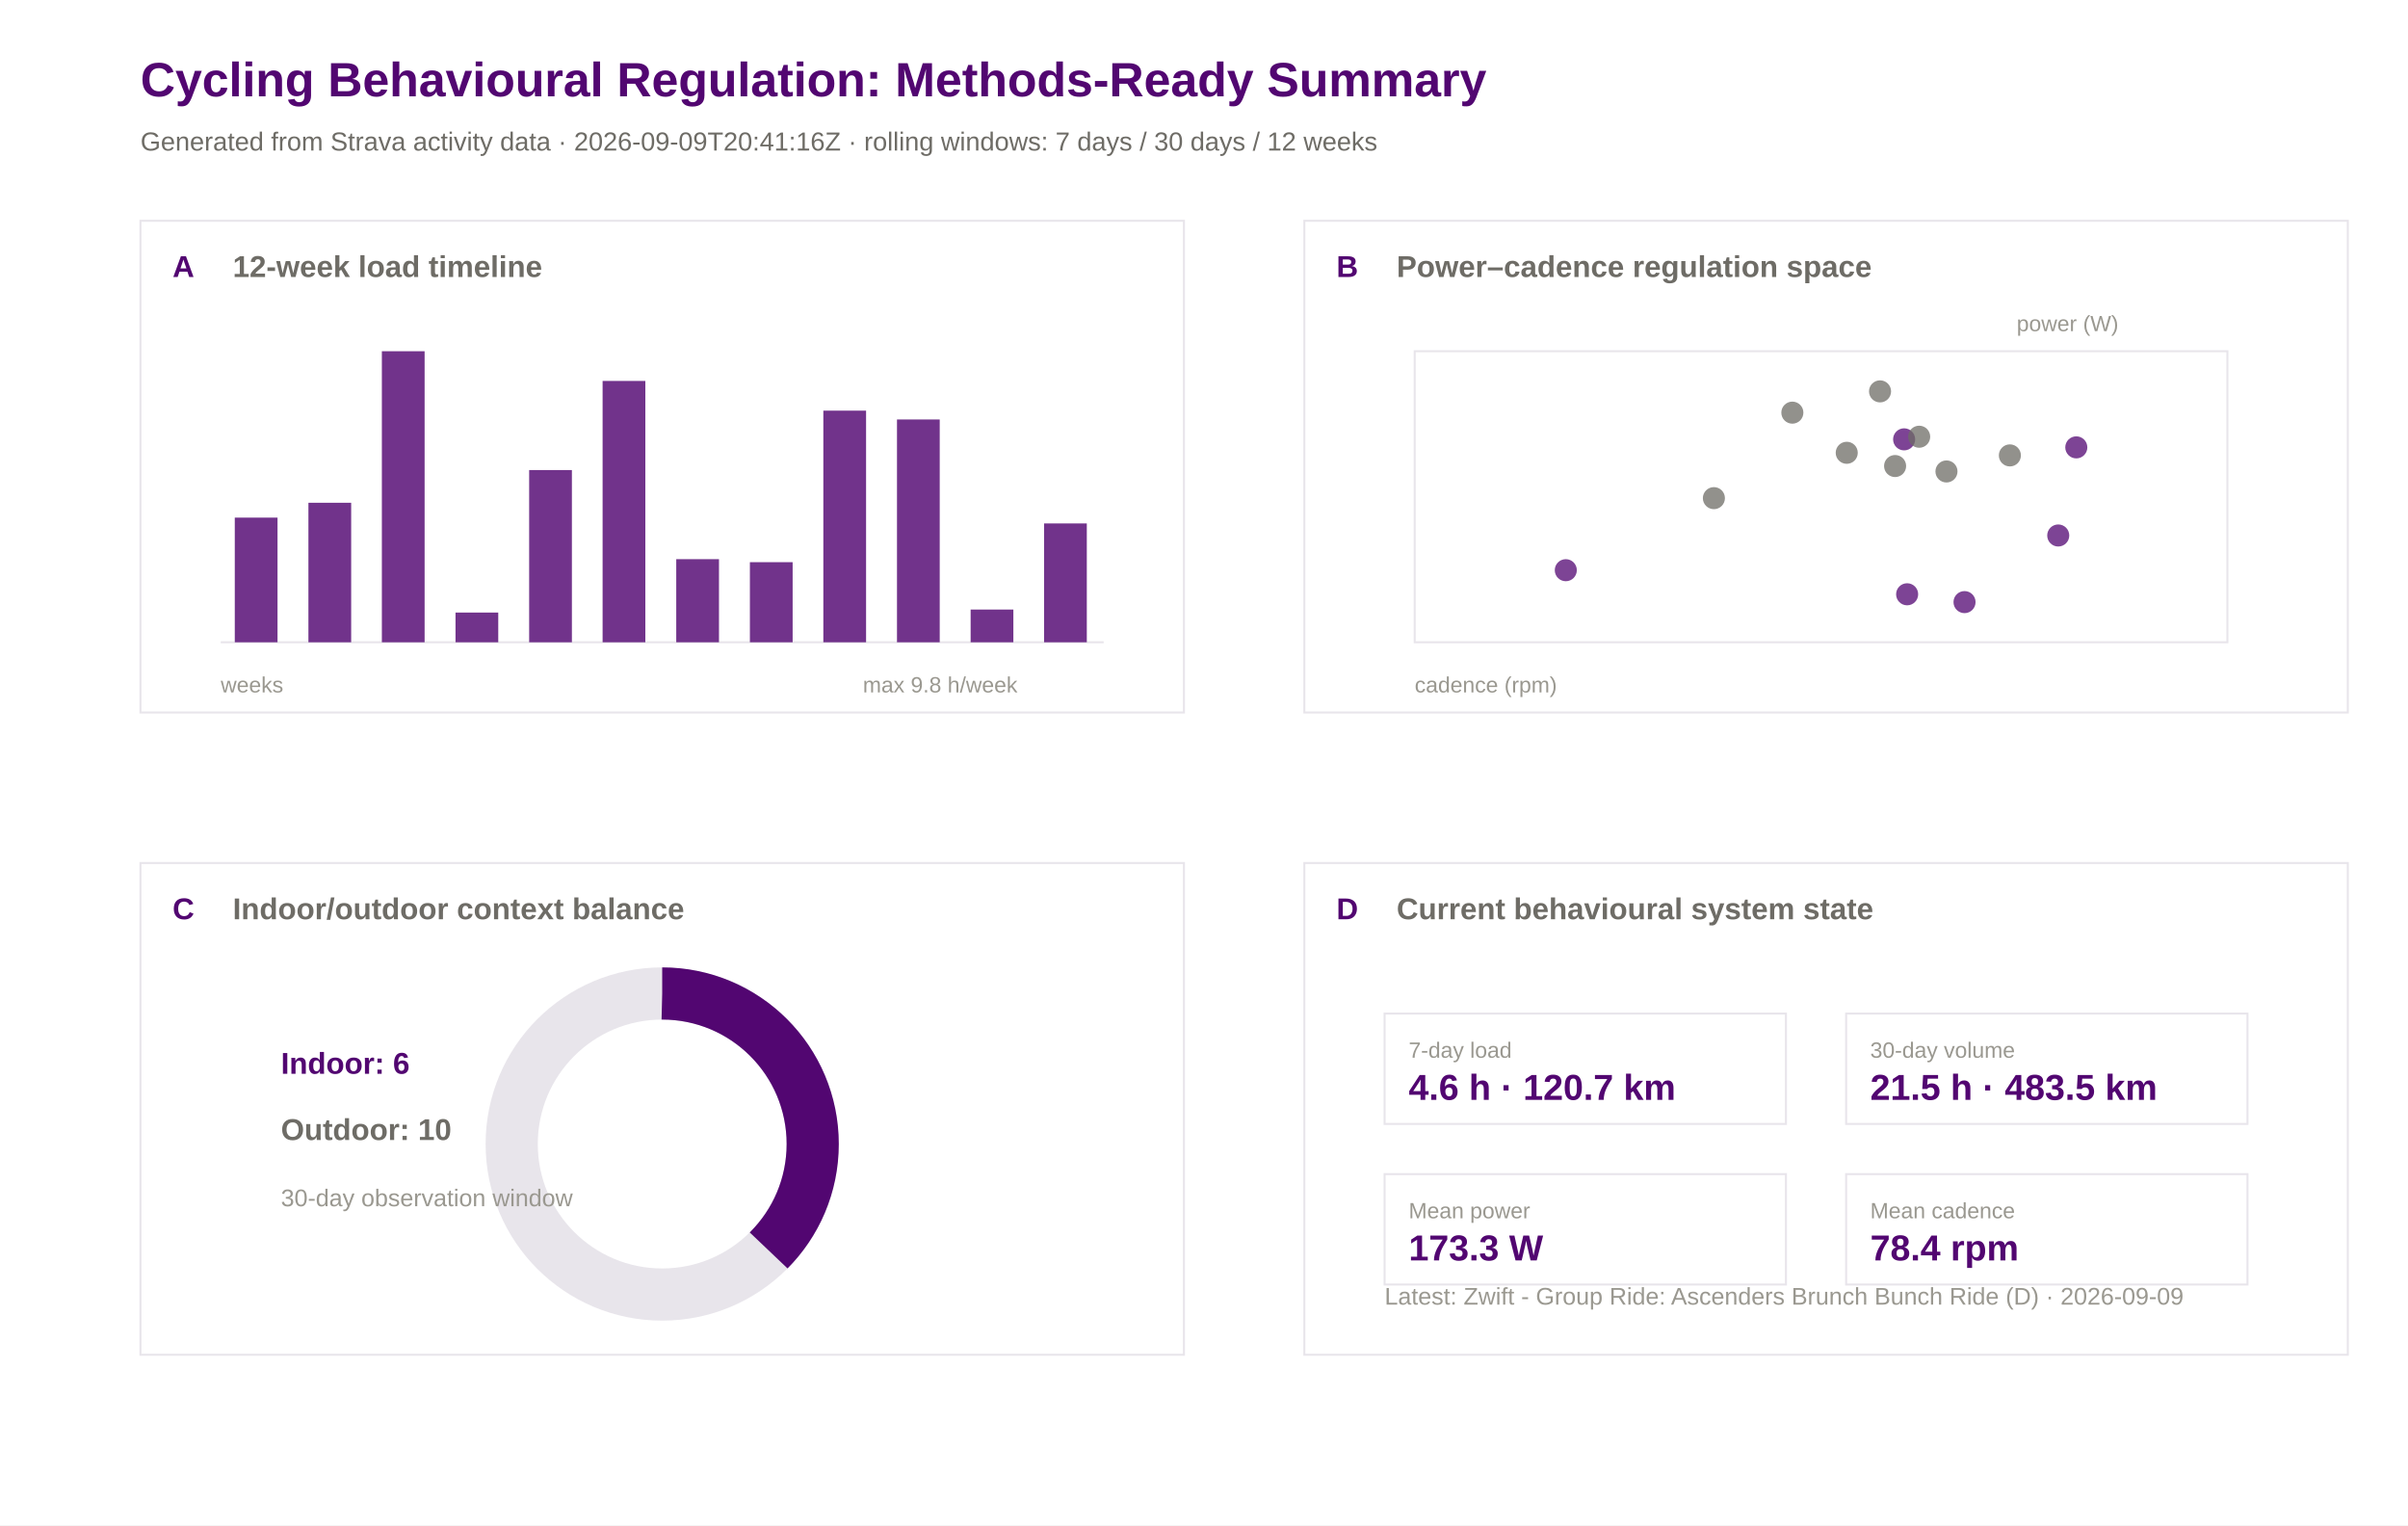
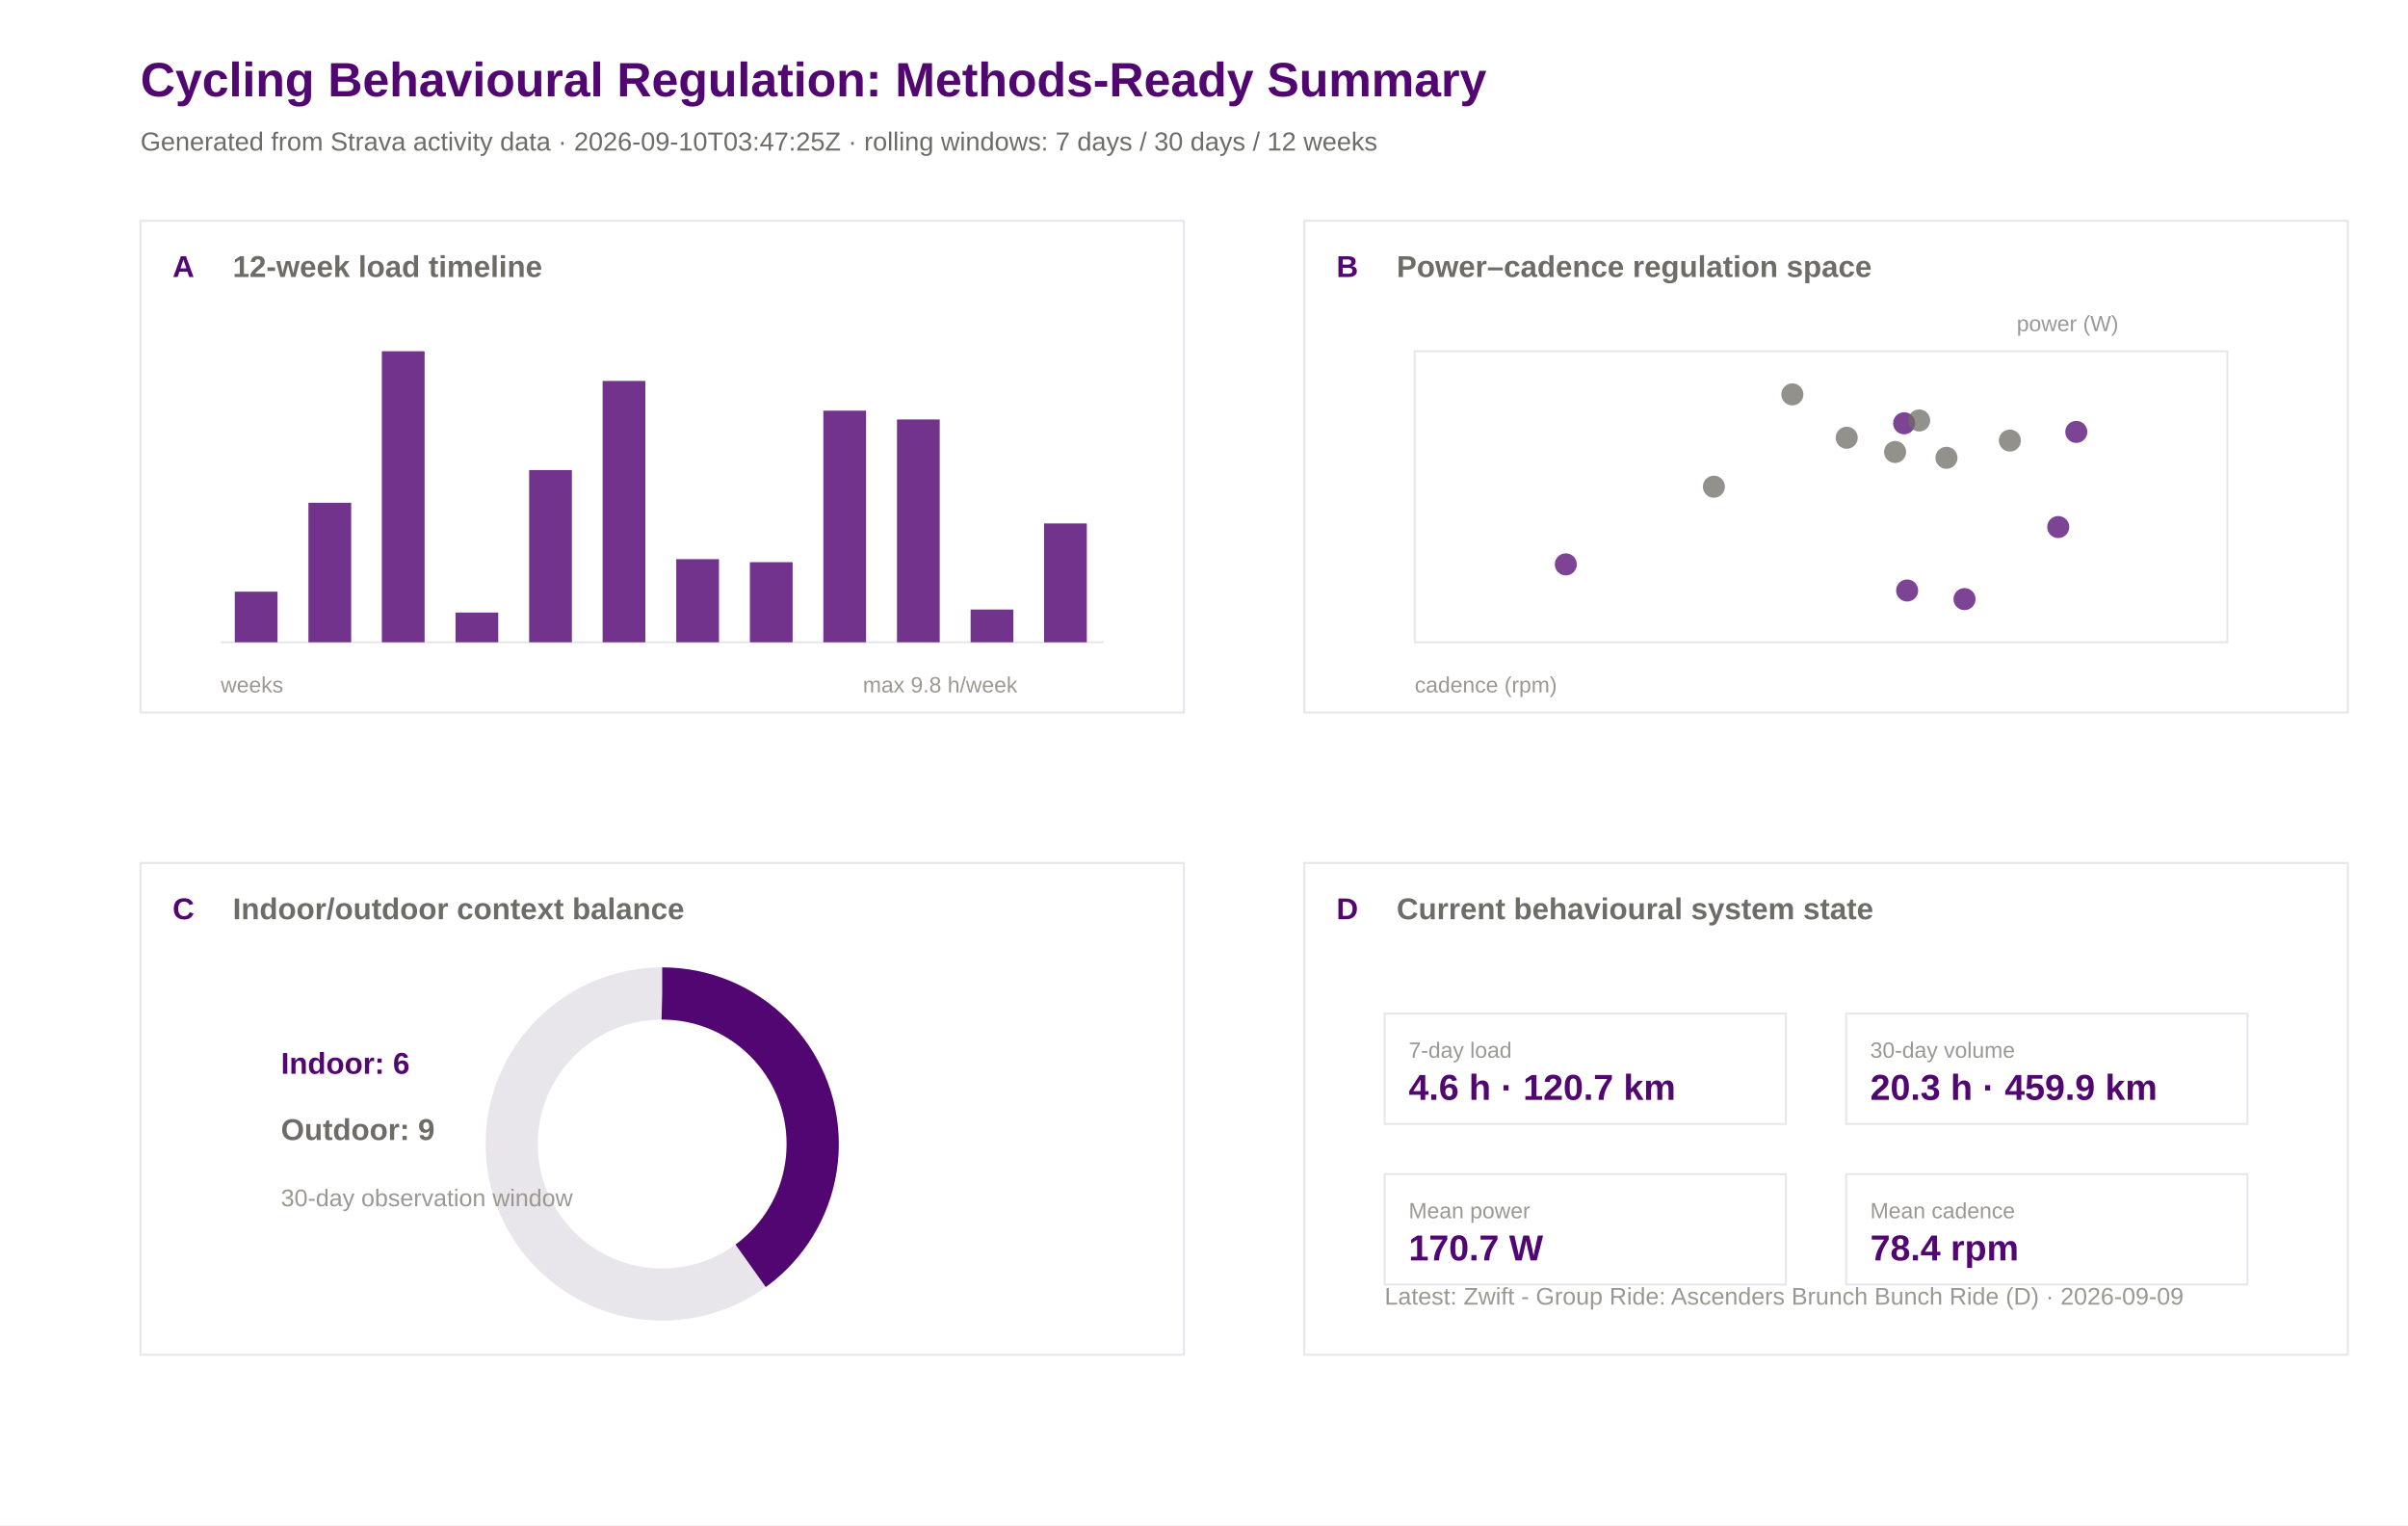
<svg xmlns="http://www.w3.org/2000/svg" width="1200" height="760" viewBox="0 0 1200 760">
  <rect width="100%" height="100%" fill="#ffffff" />
  <text x="70.0" y="48.0" font-family="Arial" font-size="24" font-weight="600" fill="#520671">Cycling Behavioural Regulation: Methods-Ready Summary</text>
-   <text x="70.0" y="75.0" font-family="Arial" font-size="13" font-weight="400" fill="#6e6c66">Generated from Strava activity data · 2026-09-09T20:41:16Z · rolling windows: 7 days / 30 days / 12 weeks</text>
+   <text x="70.0" y="75.0" font-family="Arial" font-size="13" font-weight="400" fill="#6e6c66">Generated from Strava activity data · 2026-09-10T03:47:25Z · rolling windows: 7 days / 30 days / 12 weeks</text>
  <rect x="70" y="110" width="520" height="245" fill="#ffffff" stroke="#e8e5eb" stroke-width="1" />
  <text x="86.0" y="138.0" font-family="Arial" font-size="15" font-weight="600" fill="#520671">A</text>
  <text x="116.0" y="138.0" font-family="Arial" font-size="15" font-weight="600" fill="#6e6c66">12-week load timeline</text>
  <rect x="650" y="110" width="520" height="245" fill="#ffffff" stroke="#e8e5eb" stroke-width="1" />
  <text x="666.0" y="138.0" font-family="Arial" font-size="15" font-weight="600" fill="#520671">B</text>
  <text x="696.0" y="138.0" font-family="Arial" font-size="15" font-weight="600" fill="#6e6c66">Power–cadence regulation space</text>
  <rect x="70" y="430" width="520" height="245" fill="#ffffff" stroke="#e8e5eb" stroke-width="1" />
  <text x="86.0" y="458.0" font-family="Arial" font-size="15" font-weight="600" fill="#520671">C</text>
  <text x="116.0" y="458.0" font-family="Arial" font-size="15" font-weight="600" fill="#6e6c66">Indoor/outdoor context balance</text>
  <rect x="650" y="430" width="520" height="245" fill="#ffffff" stroke="#e8e5eb" stroke-width="1" />
  <text x="666.0" y="458.0" font-family="Arial" font-size="15" font-weight="600" fill="#520671">D</text>
  <text x="696.0" y="458.0" font-family="Arial" font-size="15" font-weight="600" fill="#6e6c66">Current behavioural system state</text>
  <line x1="110" y1="320" x2="550" y2="320" stroke="#e8e5eb" />
-   <rect x="117.0" y="257.9" width="21.3" height="62.1" fill="#520671" opacity="0.82" />
+   <rect x="117.0" y="294.8" width="21.3" height="25.2" fill="#520671" opacity="0.82" />
  <rect x="153.7" y="250.5" width="21.3" height="69.5" fill="#520671" opacity="0.82" />
  <rect x="190.3" y="175.0" width="21.3" height="145.0" fill="#520671" opacity="0.82" />
  <rect x="227.0" y="305.2" width="21.3" height="14.8" fill="#520671" opacity="0.82" />
  <rect x="263.7" y="234.2" width="21.3" height="85.8" fill="#520671" opacity="0.82" />
  <rect x="300.3" y="189.8" width="21.3" height="130.2" fill="#520671" opacity="0.82" />
  <rect x="337.0" y="278.6" width="21.3" height="41.4" fill="#520671" opacity="0.82" />
  <rect x="373.7" y="280.1" width="21.3" height="39.9" fill="#520671" opacity="0.82" />
  <rect x="410.3" y="204.6" width="21.3" height="115.4" fill="#520671" opacity="0.82" />
  <rect x="447.0" y="209.0" width="21.3" height="111.0" fill="#520671" opacity="0.82" />
  <rect x="483.7" y="303.7" width="21.3" height="16.3" fill="#520671" opacity="0.82" />
  <rect x="520.3" y="260.8" width="21.3" height="59.2" fill="#520671" opacity="0.82" />
  <text x="110.0" y="345.0" font-family="Arial" font-size="11" font-weight="400" fill="#9a9890">weeks</text>
  <text x="430.0" y="345.0" font-family="Arial" font-size="11" font-weight="400" fill="#9a9890">max 9.8 h/week</text>
  <rect x="705" y="175" width="405" height="145" fill="#ffffff" stroke="#e8e5eb" />
-   <circle cx="936.9" cy="195.0" r="5.5" fill="#6e6c66" opacity="0.75" />
-   <circle cx="1034.7" cy="222.9" r="5.5" fill="#520671" opacity="0.75" />
-   <circle cx="920.3" cy="225.6" r="5.5" fill="#6e6c66" opacity="0.75" />
-   <circle cx="893.2" cy="205.6" r="5.5" fill="#6e6c66" opacity="0.75" />
-   <circle cx="780.3" cy="284.1" r="5.5" fill="#520671" opacity="0.75" />
-   <circle cx="948.9" cy="218.9" r="5.5" fill="#520671" opacity="0.75" />
-   <circle cx="944.4" cy="232.2" r="5.5" fill="#6e6c66" opacity="0.75" />
-   <circle cx="854.1" cy="248.2" r="5.5" fill="#6e6c66" opacity="0.75" />
-   <circle cx="956.4" cy="217.6" r="5.5" fill="#6e6c66" opacity="0.75" />
-   <circle cx="1025.7" cy="266.8" r="5.5" fill="#520671" opacity="0.75" />
-   <circle cx="950.4" cy="296.1" r="5.5" fill="#520671" opacity="0.75" />
-   <circle cx="970.0" cy="234.9" r="5.5" fill="#6e6c66" opacity="0.75" />
-   <circle cx="1001.6" cy="226.9" r="5.5" fill="#6e6c66" opacity="0.75" />
-   <circle cx="979.0" cy="300.0" r="5.5" fill="#520671" opacity="0.75" />
+   <circle cx="1034.7" cy="215.2" r="5.5" fill="#520671" opacity="0.75" />
+   <circle cx="920.3" cy="218.1" r="5.5" fill="#6e6c66" opacity="0.75" />
+   <circle cx="893.2" cy="196.5" r="5.5" fill="#6e6c66" opacity="0.75" />
+   <circle cx="780.3" cy="281.2" r="5.5" fill="#520671" opacity="0.75" />
+   <circle cx="948.9" cy="210.9" r="5.5" fill="#520671" opacity="0.75" />
+   <circle cx="944.4" cy="225.2" r="5.5" fill="#6e6c66" opacity="0.75" />
+   <circle cx="854.1" cy="242.5" r="5.5" fill="#6e6c66" opacity="0.75" />
+   <circle cx="956.4" cy="209.5" r="5.5" fill="#6e6c66" opacity="0.75" />
+   <circle cx="1025.7" cy="262.6" r="5.5" fill="#520671" opacity="0.75" />
+   <circle cx="950.4" cy="294.2" r="5.5" fill="#520671" opacity="0.75" />
+   <circle cx="970.0" cy="228.1" r="5.5" fill="#6e6c66" opacity="0.75" />
+   <circle cx="1001.6" cy="219.5" r="5.5" fill="#6e6c66" opacity="0.75" />
+   <circle cx="979.0" cy="298.5" r="5.5" fill="#520671" opacity="0.75" />
  <text x="705.0" y="345.0" font-family="Arial" font-size="11" font-weight="400" fill="#9a9890">cadence (rpm)</text>
  <text x="1005.0" y="165.0" font-family="Arial" font-size="11" font-weight="400" fill="#9a9890">power (W)</text>
  <circle cx="330" cy="570" r="75" fill="none" stroke="#e8e5eb" stroke-width="26" />
-   <circle cx="330" cy="570" r="75" fill="none" stroke="#520671" stroke-width="26" stroke-dasharray="176.7 471.2" transform="rotate(-90 330 570)" />
+   <circle cx="330" cy="570" r="75" fill="none" stroke="#520671" stroke-width="26" stroke-dasharray="188.5 471.2" transform="rotate(-90 330 570)" />
  <text x="140.0" y="535.0" font-family="Arial" font-size="15" font-weight="600" fill="#520671">Indoor: 6</text>
-   <text x="140.0" y="568.0" font-family="Arial" font-size="15" font-weight="600" fill="#6e6c66">Outdoor: 10</text>
+   <text x="140.0" y="568.0" font-family="Arial" font-size="15" font-weight="600" fill="#6e6c66">Outdoor: 9</text>
  <text x="140.0" y="601.0" font-family="Arial" font-size="12" font-weight="400" fill="#9a9890">30-day observation window</text>
  <rect x="690" y="505" width="200" height="55" fill="#ffffff" stroke="#e8e5eb" />
  <text x="702.0" y="527.0" font-family="Arial" font-size="11" font-weight="500" fill="#9a9890">7-day load</text>
  <text x="702.0" y="548.0" font-family="Arial" font-size="18" font-weight="600" fill="#520671">4.6 h · 120.7 km</text>
  <rect x="920" y="505" width="200" height="55" fill="#ffffff" stroke="#e8e5eb" />
  <text x="932.0" y="527.0" font-family="Arial" font-size="11" font-weight="500" fill="#9a9890">30-day volume</text>
-   <text x="932.0" y="548.0" font-family="Arial" font-size="18" font-weight="600" fill="#520671">21.5 h · 483.5 km</text>
+   <text x="932.0" y="548.0" font-family="Arial" font-size="18" font-weight="600" fill="#520671">20.3 h · 459.9 km</text>
  <rect x="690" y="585" width="200" height="55" fill="#ffffff" stroke="#e8e5eb" />
  <text x="702.0" y="607.0" font-family="Arial" font-size="11" font-weight="500" fill="#9a9890">Mean power</text>
-   <text x="702.0" y="628.0" font-family="Arial" font-size="18" font-weight="600" fill="#520671">173.3 W</text>
+   <text x="702.0" y="628.0" font-family="Arial" font-size="18" font-weight="600" fill="#520671">170.7 W</text>
  <rect x="920" y="585" width="200" height="55" fill="#ffffff" stroke="#e8e5eb" />
  <text x="932.0" y="607.0" font-family="Arial" font-size="11" font-weight="500" fill="#9a9890">Mean cadence</text>
  <text x="932.0" y="628.0" font-family="Arial" font-size="18" font-weight="600" fill="#520671">78.4 rpm</text>
  <text x="690.0" y="650.0" font-family="Arial" font-size="12" font-weight="400" fill="#9a9890">Latest: Zwift - Group Ride: Ascenders Brunch Bunch Ride (D) · 2026-09-09</text>
</svg>
